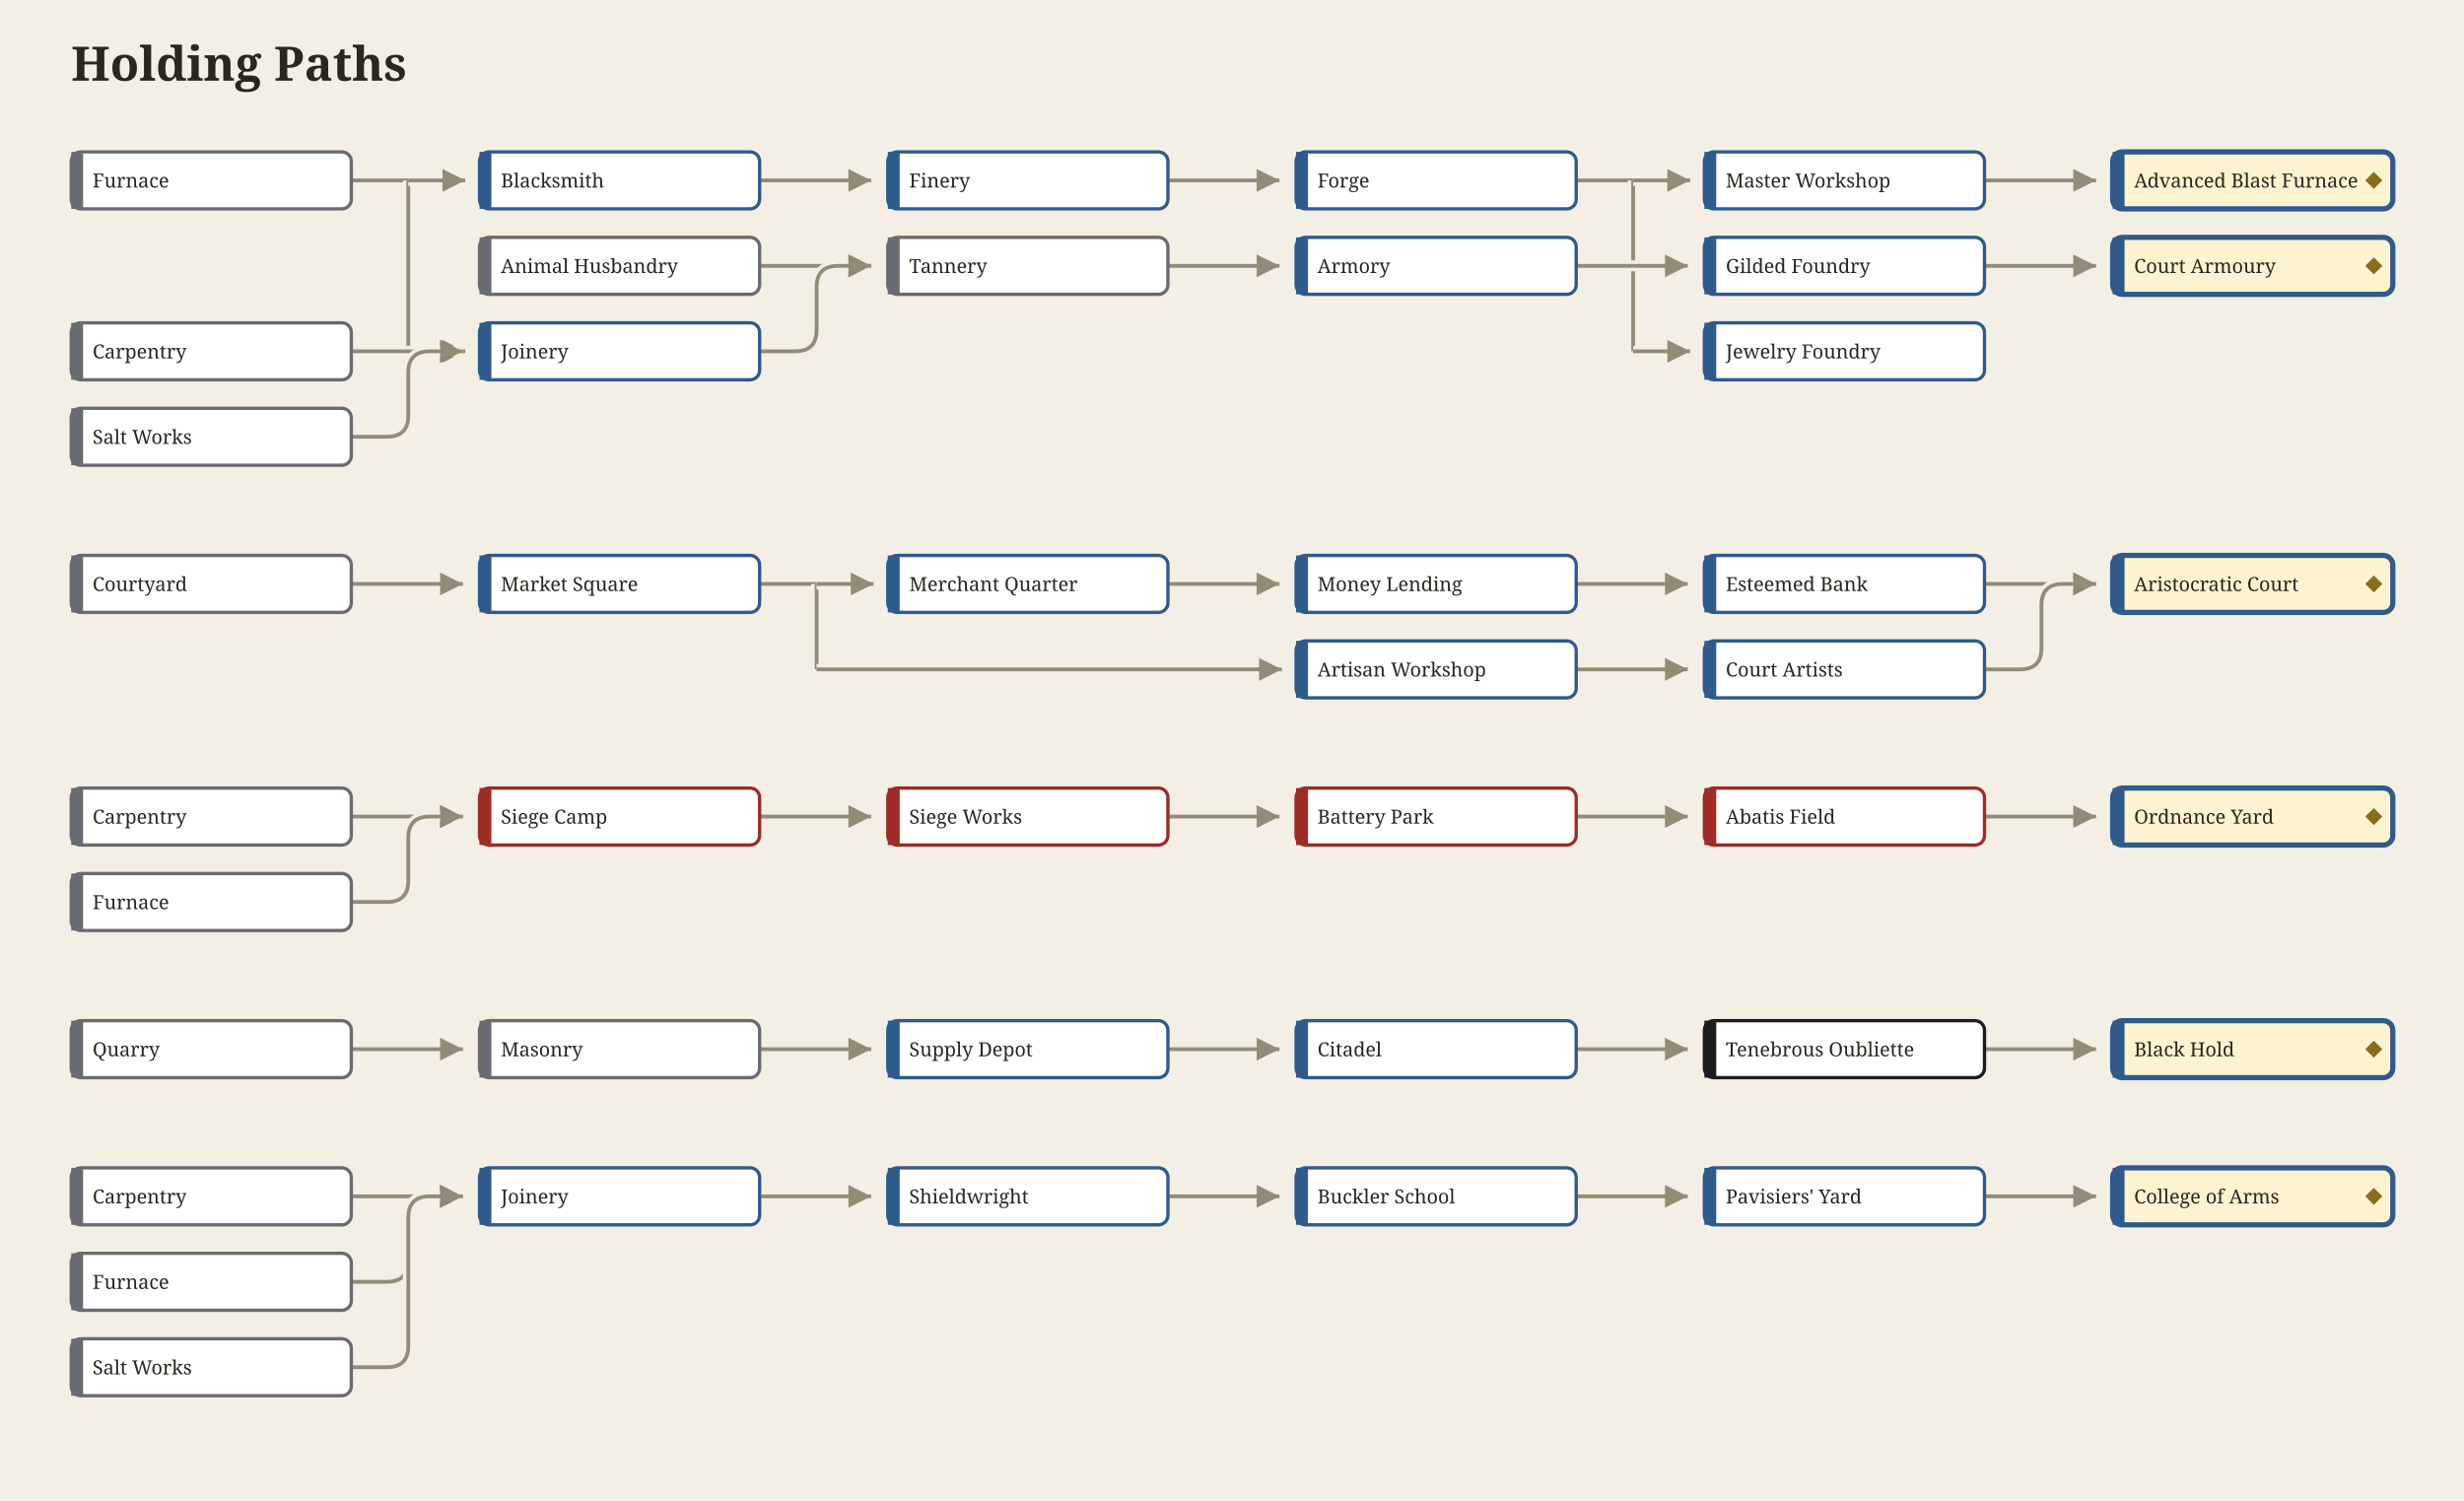
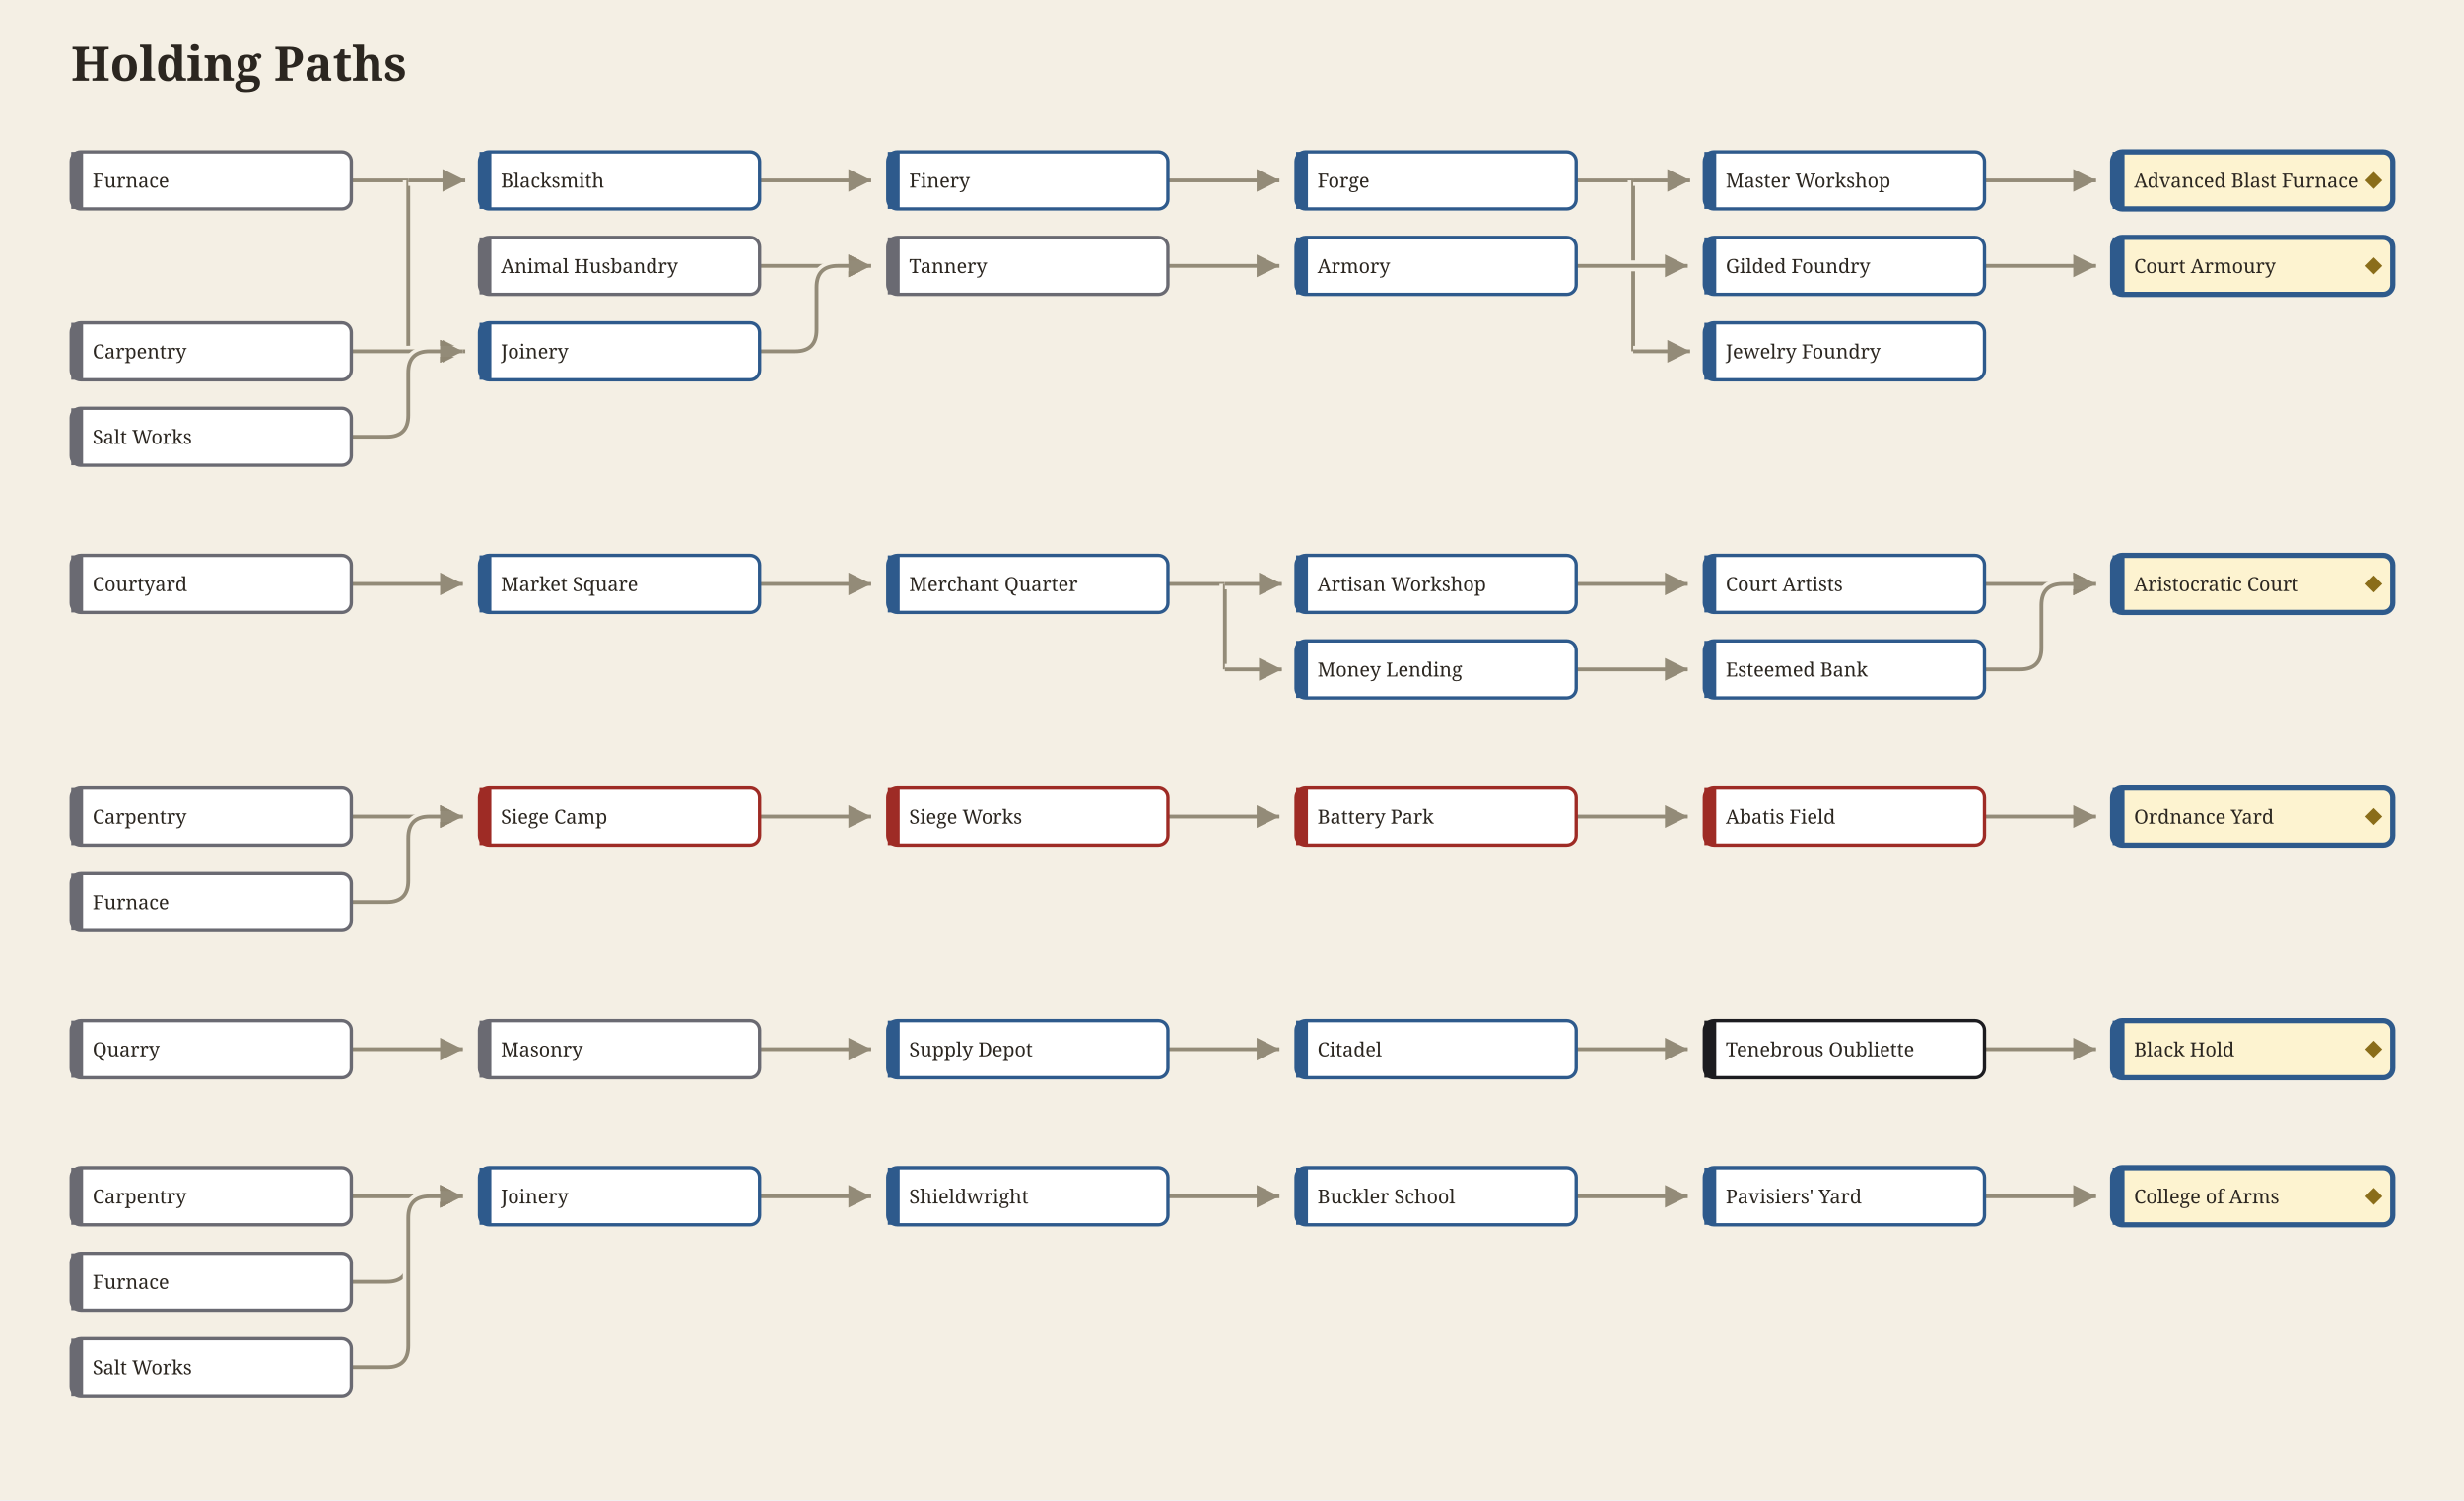
<svg xmlns="http://www.w3.org/2000/svg" width="1038" height="632" viewBox="0 0 1038 632" font-family="Georgia, serif">
  <rect width="1038" height="632" fill="#f4efe4" />
  <defs>
    <marker id="arw-2E5A8C" markerWidth="7" markerHeight="7" refX="6" refY="3" orient="auto">
      <path d="M0,0 L6,3 L0,6 Z" fill="#2E5A8C" />
    </marker>
    <marker id="arw-9E2B25" markerWidth="7" markerHeight="7" refX="6" refY="3" orient="auto">
      <path d="M0,0 L6,3 L0,6 Z" fill="#9E2B25" />
    </marker>
    <marker id="arw-1c9c8c" markerWidth="7" markerHeight="7" refX="6" refY="3" orient="auto">
      <path d="M0,0 L6,3 L0,6 Z" fill="#1c9c8c" />
    </marker>
    <marker id="arw-C6A024" markerWidth="7" markerHeight="7" refX="6" refY="3" orient="auto">
      <path d="M0,0 L6,3 L0,6 Z" fill="#C6A024" />
    </marker>
    <marker id="arw-6A3D8F" markerWidth="7" markerHeight="7" refX="6" refY="3" orient="auto">
      <path d="M0,0 L6,3 L0,6 Z" fill="#6A3D8F" />
    </marker>
    <marker id="arw-CC6A1A" markerWidth="7" markerHeight="7" refX="6" refY="3" orient="auto">
      <path d="M0,0 L6,3 L0,6 Z" fill="#CC6A1A" />
    </marker>
    <marker id="arw-3a7d3a" markerWidth="7" markerHeight="7" refX="6" refY="3" orient="auto">
      <path d="M0,0 L6,3 L0,6 Z" fill="#3a7d3a" />
    </marker>
    <marker id="arw-b5347a" markerWidth="7" markerHeight="7" refX="6" refY="3" orient="auto">
      <path d="M0,0 L6,3 L0,6 Z" fill="#b5347a" />
    </marker>
    <marker id="arw-2b6f9e" markerWidth="7" markerHeight="7" refX="6" refY="3" orient="auto">
      <path d="M0,0 L6,3 L0,6 Z" fill="#2b6f9e" />
    </marker>
    <marker id="arw-8a6d1a" markerWidth="7" markerHeight="7" refX="6" refY="3" orient="auto">
      <path d="M0,0 L6,3 L0,6 Z" fill="#8a6d1a" />
    </marker>
    <marker id="arw-5f5647" markerWidth="7" markerHeight="7" refX="6" refY="3" orient="auto">
      <path d="M0,0 L6,3 L0,6 Z" fill="#5f5647" />
    </marker>
    <marker id="arw-7a2ea0" markerWidth="7" markerHeight="7" refX="6" refY="3" orient="auto">
      <path d="M0,0 L6,3 L0,6 Z" fill="#7a2ea0" />
    </marker>
    <marker id="arw-0f8a7e" markerWidth="7" markerHeight="7" refX="6" refY="3" orient="auto">
      <path d="M0,0 L6,3 L0,6 Z" fill="#0f8a7e" />
    </marker>
    <marker id="arw-a83232" markerWidth="7" markerHeight="7" refX="6" refY="3" orient="auto">
      <path d="M0,0 L6,3 L0,6 Z" fill="#a83232" />
    </marker>
    <marker id="arw-8f8672" markerWidth="7" markerHeight="7" refX="6" refY="3" orient="auto">
      <path d="M0,0 L6,3 L0,6 Z" fill="#8f8672" />
    </marker>
  </defs>
  <text x="30" y="34" font-size="20" font-weight="bold" fill="#2b2620">Holding Paths</text>
  <path d="M148,76 L172,76" fill="none" stroke="#f4efe4" stroke-width="4.6" opacity="1" />
  <path d="M148,76 L172,76" fill="none" stroke="#8f8672" stroke-width="1.6" opacity="0.95" />
  <path d="M172,76 L172,148" fill="none" stroke="#f4efe4" stroke-width="4.6" opacity="1" />
  <path d="M172,76 L172,148" fill="none" stroke="#8f8672" stroke-width="1.6" opacity="0.95" />
  <path d="M172,148 L196,148" fill="none" stroke="#f4efe4" stroke-width="4.6" opacity="1" />
  <path d="M172,148 L196,148" fill="none" stroke="#8f8672" stroke-width="1.6" opacity="0.95" marker-end="url(#arw-8f8672)" />
  <path d="M172,76 L196,76" fill="none" stroke="#f4efe4" stroke-width="4.6" opacity="1" />
  <path d="M172,76 L196,76" fill="none" stroke="#8f8672" stroke-width="1.6" opacity="0.95" marker-end="url(#arw-8f8672)" />
  <path d="M148,148 L195,148" fill="none" stroke="#f4efe4" stroke-width="4.6" opacity="1" />
  <path d="M148,148 L195,148" fill="none" stroke="#8f8672" stroke-width="1.6" opacity="0.95" marker-end="url(#arw-8f8672)" />
  <path d="M148,184 L163,184 Q172,184 172,175 L172,157 Q172,148 181,148 L195,148" fill="none" stroke="#f4efe4" stroke-width="4.6" opacity="1" />
  <path d="M148,184 L163,184 Q172,184 172,175 L172,157 Q172,148 181,148 L195,148" fill="none" stroke="#8f8672" stroke-width="1.6" opacity="0.95" marker-end="url(#arw-8f8672)" />
  <path d="M320,76 L367,76" fill="none" stroke="#f4efe4" stroke-width="4.6" opacity="1" />
  <path d="M320,76 L367,76" fill="none" stroke="#8f8672" stroke-width="1.6" opacity="0.95" marker-end="url(#arw-8f8672)" />
  <path d="M320,112 L367,112" fill="none" stroke="#f4efe4" stroke-width="4.6" opacity="1" />
  <path d="M320,112 L367,112" fill="none" stroke="#8f8672" stroke-width="1.6" opacity="0.95" marker-end="url(#arw-8f8672)" />
  <path d="M320,148 L335,148 Q344,148 344,139 L344,121 Q344,112 353,112 L367,112" fill="none" stroke="#f4efe4" stroke-width="4.6" opacity="1" />
  <path d="M320,148 L335,148 Q344,148 344,139 L344,121 Q344,112 353,112 L367,112" fill="none" stroke="#8f8672" stroke-width="1.6" opacity="0.95" marker-end="url(#arw-8f8672)" />
  <path d="M492,76 L539,76" fill="none" stroke="#f4efe4" stroke-width="4.6" opacity="1" />
  <path d="M492,76 L539,76" fill="none" stroke="#8f8672" stroke-width="1.6" opacity="0.95" marker-end="url(#arw-8f8672)" />
  <path d="M492,112 L539,112" fill="none" stroke="#f4efe4" stroke-width="4.6" opacity="1" />
  <path d="M492,112 L539,112" fill="none" stroke="#8f8672" stroke-width="1.6" opacity="0.95" marker-end="url(#arw-8f8672)" />
  <path d="M664,76 L688,76" fill="none" stroke="#f4efe4" stroke-width="4.6" opacity="1" />
  <path d="M664,76 L688,76" fill="none" stroke="#8f8672" stroke-width="1.6" opacity="0.95" />
  <path d="M688,76 L688,148" fill="none" stroke="#f4efe4" stroke-width="4.6" opacity="1" />
  <path d="M688,76 L688,148" fill="none" stroke="#8f8672" stroke-width="1.6" opacity="0.95" />
  <path d="M688,148 L712,148" fill="none" stroke="#f4efe4" stroke-width="4.6" opacity="1" />
  <path d="M688,148 L712,148" fill="none" stroke="#8f8672" stroke-width="1.6" opacity="0.95" marker-end="url(#arw-8f8672)" />
  <path d="M688,76 L712,76" fill="none" stroke="#f4efe4" stroke-width="4.6" opacity="1" />
  <path d="M688,76 L712,76" fill="none" stroke="#8f8672" stroke-width="1.6" opacity="0.95" marker-end="url(#arw-8f8672)" />
  <path d="M664,112 L711,112" fill="none" stroke="#f4efe4" stroke-width="4.6" opacity="1" />
  <path d="M664,112 L711,112" fill="none" stroke="#8f8672" stroke-width="1.6" opacity="0.95" marker-end="url(#arw-8f8672)" />
  <path d="M836,76 L883,76" fill="none" stroke="#f4efe4" stroke-width="4.6" opacity="1" />
  <path d="M836,76 L883,76" fill="none" stroke="#8f8672" stroke-width="1.6" opacity="0.95" marker-end="url(#arw-8f8672)" />
  <path d="M836,112 L883,112" fill="none" stroke="#f4efe4" stroke-width="4.6" opacity="1" />
  <path d="M836,112 L883,112" fill="none" stroke="#8f8672" stroke-width="1.6" opacity="0.95" marker-end="url(#arw-8f8672)" />
  <rect x="30" y="64" width="118" height="24" rx="4" fill="#ffffff" stroke="#6a6a72" stroke-width="1.4" />
  <rect x="30" y="64" width="5" height="24" fill="#6a6a72" />
  <text x="39" y="79" font-size="8.2" fill="#2b2620">Furnace</text>
  <rect x="30" y="136" width="118" height="24" rx="4" fill="#ffffff" stroke="#6a6a72" stroke-width="1.4" />
  <rect x="30" y="136" width="5" height="24" fill="#6a6a72" />
  <text x="39" y="151" font-size="8.2" fill="#2b2620">Carpentry</text>
  <rect x="30" y="172" width="118" height="24" rx="4" fill="#ffffff" stroke="#6a6a72" stroke-width="1.4" />
  <rect x="30" y="172" width="5" height="24" fill="#6a6a72" />
  <text x="39" y="187" font-size="8.2" fill="#2b2620">Salt Works</text>
  <rect x="202" y="64" width="118" height="24" rx="4" fill="#ffffff" stroke="#2E5A8C" stroke-width="1.4" />
  <rect x="202" y="64" width="5" height="24" fill="#2E5A8C" />
  <text x="211" y="79" font-size="8.2" fill="#2b2620">Blacksmith</text>
  <rect x="202" y="100" width="118" height="24" rx="4" fill="#ffffff" stroke="#6a6a72" stroke-width="1.4" />
  <rect x="202" y="100" width="5" height="24" fill="#6a6a72" />
  <text x="211" y="115" font-size="8.2" fill="#2b2620">Animal Husbandry</text>
  <rect x="202" y="136" width="118" height="24" rx="4" fill="#ffffff" stroke="#2E5A8C" stroke-width="1.4" />
  <rect x="202" y="136" width="5" height="24" fill="#2E5A8C" />
  <text x="211" y="151" font-size="8.2" fill="#2b2620">Joinery</text>
  <rect x="374" y="64" width="118" height="24" rx="4" fill="#ffffff" stroke="#2E5A8C" stroke-width="1.4" />
  <rect x="374" y="64" width="5" height="24" fill="#2E5A8C" />
  <text x="383" y="79" font-size="8.2" fill="#2b2620">Finery</text>
  <rect x="374" y="100" width="118" height="24" rx="4" fill="#ffffff" stroke="#6a6a72" stroke-width="1.4" />
  <rect x="374" y="100" width="5" height="24" fill="#6a6a72" />
  <text x="383" y="115" font-size="8.2" fill="#2b2620">Tannery</text>
  <rect x="546" y="64" width="118" height="24" rx="4" fill="#ffffff" stroke="#2E5A8C" stroke-width="1.4" />
  <rect x="546" y="64" width="5" height="24" fill="#2E5A8C" />
  <text x="555" y="79" font-size="8.2" fill="#2b2620">Forge</text>
  <rect x="546" y="100" width="118" height="24" rx="4" fill="#ffffff" stroke="#2E5A8C" stroke-width="1.4" />
  <rect x="546" y="100" width="5" height="24" fill="#2E5A8C" />
  <text x="555" y="115" font-size="8.2" fill="#2b2620">Armory</text>
  <rect x="718" y="64" width="118" height="24" rx="4" fill="#ffffff" stroke="#2E5A8C" stroke-width="1.4" />
  <rect x="718" y="64" width="5" height="24" fill="#2E5A8C" />
  <text x="727" y="79" font-size="8.2" fill="#2b2620">Master Workshop</text>
  <rect x="718" y="100" width="118" height="24" rx="4" fill="#ffffff" stroke="#2E5A8C" stroke-width="1.4" />
  <rect x="718" y="100" width="5" height="24" fill="#2E5A8C" />
  <text x="727" y="115" font-size="8.2" fill="#2b2620">Gilded Foundry</text>
  <rect x="718" y="136" width="118" height="24" rx="4" fill="#ffffff" stroke="#2E5A8C" stroke-width="1.4" />
  <rect x="718" y="136" width="5" height="24" fill="#2E5A8C" />
  <text x="727" y="151" font-size="8.2" fill="#2b2620">Jewelry Foundry</text>
  <rect x="890" y="64" width="118" height="24" rx="4" fill="#fdf3d0" stroke="#2E5A8C" stroke-width="2.2" />
  <rect x="890" y="64" width="5" height="24" fill="#2E5A8C" />
  <text x="899" y="79" font-size="8.2" fill="#2b2620">Advanced Blast Furnace</text>
  <polygon points="1000.0,72.4 1003.6,76.0 1000.0,79.6 996.4,76.0" fill="#8a6d1a" />
  <rect x="890" y="100" width="118" height="24" rx="4" fill="#fdf3d0" stroke="#2E5A8C" stroke-width="2.2" />
  <rect x="890" y="100" width="5" height="24" fill="#2E5A8C" />
  <text x="899" y="115" font-size="8.2" fill="#2b2620">Court Armoury</text>
  <polygon points="1000.0,108.4 1003.6,112.0 1000.0,115.6 996.4,112.0" fill="#8a6d1a" />
  <path d="M148,246 L195,246" fill="none" stroke="#f4efe4" stroke-width="4.6" opacity="1" />
  <path d="M148,246 L195,246" fill="none" stroke="#8f8672" stroke-width="1.6" opacity="0.95" marker-end="url(#arw-8f8672)" />
-   <path d="M320,246 L344,246" fill="none" stroke="#f4efe4" stroke-width="4.6" opacity="1" />
-   <path d="M320,246 L344,246" fill="none" stroke="#8f8672" stroke-width="1.6" opacity="0.95" />
-   <path d="M344,246 L344,282" fill="none" stroke="#f4efe4" stroke-width="4.6" opacity="1" />
-   <path d="M344,246 L344,282" fill="none" stroke="#8f8672" stroke-width="1.6" opacity="0.95" />
-   <path d="M344,246 L368,246" fill="none" stroke="#f4efe4" stroke-width="4.6" opacity="1" />
-   <path d="M344,246 L368,246" fill="none" stroke="#8f8672" stroke-width="1.6" opacity="0.95" marker-end="url(#arw-8f8672)" />
-   <path d="M344,282 L540,282" fill="none" stroke="#f4efe4" stroke-width="4.6" opacity="1" />
-   <path d="M344,282 L540,282" fill="none" stroke="#8f8672" stroke-width="1.6" opacity="0.95" marker-end="url(#arw-8f8672)" />
-   <path d="M492,246 L539,246" fill="none" stroke="#f4efe4" stroke-width="4.6" opacity="1" />
-   <path d="M492,246 L539,246" fill="none" stroke="#8f8672" stroke-width="1.6" opacity="0.95" marker-end="url(#arw-8f8672)" />
+   <path d="M320,246 L367,246" fill="none" stroke="#f4efe4" stroke-width="4.6" opacity="1" />
+   <path d="M320,246 L367,246" fill="none" stroke="#8f8672" stroke-width="1.6" opacity="0.95" marker-end="url(#arw-8f8672)" />
+   <path d="M492,246 L516,246" fill="none" stroke="#f4efe4" stroke-width="4.6" opacity="1" />
+   <path d="M492,246 L516,246" fill="none" stroke="#8f8672" stroke-width="1.6" opacity="0.95" />
+   <path d="M516,246 L516,282" fill="none" stroke="#f4efe4" stroke-width="4.6" opacity="1" />
+   <path d="M516,246 L516,282" fill="none" stroke="#8f8672" stroke-width="1.6" opacity="0.95" />
+   <path d="M516,282 L540,282" fill="none" stroke="#f4efe4" stroke-width="4.6" opacity="1" />
+   <path d="M516,282 L540,282" fill="none" stroke="#8f8672" stroke-width="1.6" opacity="0.95" marker-end="url(#arw-8f8672)" />
+   <path d="M516,246 L540,246" fill="none" stroke="#f4efe4" stroke-width="4.6" opacity="1" />
+   <path d="M516,246 L540,246" fill="none" stroke="#8f8672" stroke-width="1.6" opacity="0.95" marker-end="url(#arw-8f8672)" />
  <path d="M664,246 L711,246" fill="none" stroke="#f4efe4" stroke-width="4.6" opacity="1" />
  <path d="M664,246 L711,246" fill="none" stroke="#8f8672" stroke-width="1.6" opacity="0.95" marker-end="url(#arw-8f8672)" />
  <path d="M664,282 L711,282" fill="none" stroke="#f4efe4" stroke-width="4.6" opacity="1" />
  <path d="M664,282 L711,282" fill="none" stroke="#8f8672" stroke-width="1.6" opacity="0.95" marker-end="url(#arw-8f8672)" />
  <path d="M836,246 L883,246" fill="none" stroke="#f4efe4" stroke-width="4.6" opacity="1" />
  <path d="M836,246 L883,246" fill="none" stroke="#8f8672" stroke-width="1.6" opacity="0.95" marker-end="url(#arw-8f8672)" />
  <path d="M836,282 L851,282 Q860,282 860,273 L860,255 Q860,246 869,246 L883,246" fill="none" stroke="#f4efe4" stroke-width="4.6" opacity="1" />
  <path d="M836,282 L851,282 Q860,282 860,273 L860,255 Q860,246 869,246 L883,246" fill="none" stroke="#8f8672" stroke-width="1.6" opacity="0.95" marker-end="url(#arw-8f8672)" />
  <rect x="30" y="234" width="118" height="24" rx="4" fill="#ffffff" stroke="#6a6a72" stroke-width="1.4" />
  <rect x="30" y="234" width="5" height="24" fill="#6a6a72" />
  <text x="39" y="249" font-size="8.2" fill="#2b2620">Courtyard</text>
  <rect x="202" y="234" width="118" height="24" rx="4" fill="#ffffff" stroke="#2E5A8C" stroke-width="1.4" />
  <rect x="202" y="234" width="5" height="24" fill="#2E5A8C" />
  <text x="211" y="249" font-size="8.2" fill="#2b2620">Market Square</text>
  <rect x="374" y="234" width="118" height="24" rx="4" fill="#ffffff" stroke="#2E5A8C" stroke-width="1.4" />
  <rect x="374" y="234" width="5" height="24" fill="#2E5A8C" />
  <text x="383" y="249" font-size="8.2" fill="#2b2620">Merchant Quarter</text>
  <rect x="546" y="234" width="118" height="24" rx="4" fill="#ffffff" stroke="#2E5A8C" stroke-width="1.4" />
  <rect x="546" y="234" width="5" height="24" fill="#2E5A8C" />
-   <text x="555" y="249" font-size="8.2" fill="#2b2620">Money Lending</text>
+   <text x="555" y="249" font-size="8.2" fill="#2b2620">Artisan Workshop</text>
  <rect x="546" y="270" width="118" height="24" rx="4" fill="#ffffff" stroke="#2E5A8C" stroke-width="1.4" />
  <rect x="546" y="270" width="5" height="24" fill="#2E5A8C" />
-   <text x="555" y="285" font-size="8.2" fill="#2b2620">Artisan Workshop</text>
+   <text x="555" y="285" font-size="8.2" fill="#2b2620">Money Lending</text>
  <rect x="718" y="234" width="118" height="24" rx="4" fill="#ffffff" stroke="#2E5A8C" stroke-width="1.4" />
  <rect x="718" y="234" width="5" height="24" fill="#2E5A8C" />
-   <text x="727" y="249" font-size="8.2" fill="#2b2620">Esteemed Bank</text>
+   <text x="727" y="249" font-size="8.2" fill="#2b2620">Court Artists</text>
  <rect x="718" y="270" width="118" height="24" rx="4" fill="#ffffff" stroke="#2E5A8C" stroke-width="1.4" />
  <rect x="718" y="270" width="5" height="24" fill="#2E5A8C" />
-   <text x="727" y="285" font-size="8.2" fill="#2b2620">Court Artists</text>
+   <text x="727" y="285" font-size="8.2" fill="#2b2620">Esteemed Bank</text>
  <rect x="890" y="234" width="118" height="24" rx="4" fill="#fdf3d0" stroke="#2E5A8C" stroke-width="2.2" />
  <rect x="890" y="234" width="5" height="24" fill="#2E5A8C" />
  <text x="899" y="249" font-size="8.2" fill="#2b2620">Aristocratic Court</text>
  <polygon points="1000.0,242.4 1003.6,246.0 1000.0,249.6 996.4,246.0" fill="#8a6d1a" />
  <path d="M148,344 L195,344" fill="none" stroke="#f4efe4" stroke-width="4.6" opacity="1" />
  <path d="M148,344 L195,344" fill="none" stroke="#8f8672" stroke-width="1.6" opacity="0.95" marker-end="url(#arw-8f8672)" />
  <path d="M148,380 L163,380 Q172,380 172,371 L172,353 Q172,344 181,344 L195,344" fill="none" stroke="#f4efe4" stroke-width="4.6" opacity="1" />
  <path d="M148,380 L163,380 Q172,380 172,371 L172,353 Q172,344 181,344 L195,344" fill="none" stroke="#8f8672" stroke-width="1.6" opacity="0.95" marker-end="url(#arw-8f8672)" />
  <path d="M320,344 L367,344" fill="none" stroke="#f4efe4" stroke-width="4.6" opacity="1" />
  <path d="M320,344 L367,344" fill="none" stroke="#8f8672" stroke-width="1.6" opacity="0.95" marker-end="url(#arw-8f8672)" />
  <path d="M492,344 L539,344" fill="none" stroke="#f4efe4" stroke-width="4.6" opacity="1" />
  <path d="M492,344 L539,344" fill="none" stroke="#8f8672" stroke-width="1.6" opacity="0.95" marker-end="url(#arw-8f8672)" />
  <path d="M664,344 L711,344" fill="none" stroke="#f4efe4" stroke-width="4.6" opacity="1" />
  <path d="M664,344 L711,344" fill="none" stroke="#8f8672" stroke-width="1.6" opacity="0.95" marker-end="url(#arw-8f8672)" />
  <path d="M836,344 L883,344" fill="none" stroke="#f4efe4" stroke-width="4.6" opacity="1" />
  <path d="M836,344 L883,344" fill="none" stroke="#8f8672" stroke-width="1.6" opacity="0.95" marker-end="url(#arw-8f8672)" />
  <rect x="30" y="332" width="118" height="24" rx="4" fill="#ffffff" stroke="#6a6a72" stroke-width="1.4" />
  <rect x="30" y="332" width="5" height="24" fill="#6a6a72" />
  <text x="39" y="347" font-size="8.2" fill="#2b2620">Carpentry</text>
  <rect x="30" y="368" width="118" height="24" rx="4" fill="#ffffff" stroke="#6a6a72" stroke-width="1.4" />
  <rect x="30" y="368" width="5" height="24" fill="#6a6a72" />
  <text x="39" y="383" font-size="8.2" fill="#2b2620">Furnace</text>
  <rect x="202" y="332" width="118" height="24" rx="4" fill="#ffffff" stroke="#9E2B25" stroke-width="1.4" />
  <rect x="202" y="332" width="5" height="24" fill="#9E2B25" />
  <text x="211" y="347" font-size="8.2" fill="#2b2620">Siege Camp</text>
  <rect x="374" y="332" width="118" height="24" rx="4" fill="#ffffff" stroke="#9E2B25" stroke-width="1.4" />
  <rect x="374" y="332" width="5" height="24" fill="#9E2B25" />
  <text x="383" y="347" font-size="8.2" fill="#2b2620">Siege Works</text>
  <rect x="546" y="332" width="118" height="24" rx="4" fill="#ffffff" stroke="#9E2B25" stroke-width="1.4" />
  <rect x="546" y="332" width="5" height="24" fill="#9E2B25" />
  <text x="555" y="347" font-size="8.2" fill="#2b2620">Battery Park</text>
  <rect x="718" y="332" width="118" height="24" rx="4" fill="#ffffff" stroke="#9E2B25" stroke-width="1.4" />
  <rect x="718" y="332" width="5" height="24" fill="#9E2B25" />
  <text x="727" y="347" font-size="8.2" fill="#2b2620">Abatis Field</text>
  <rect x="890" y="332" width="118" height="24" rx="4" fill="#fdf3d0" stroke="#2E5A8C" stroke-width="2.2" />
  <rect x="890" y="332" width="5" height="24" fill="#2E5A8C" />
  <text x="899" y="347" font-size="8.2" fill="#2b2620">Ordnance Yard</text>
  <polygon points="1000.0,340.4 1003.6,344.0 1000.0,347.6 996.4,344.0" fill="#8a6d1a" />
  <path d="M148,442 L195,442" fill="none" stroke="#f4efe4" stroke-width="4.6" opacity="1" />
  <path d="M148,442 L195,442" fill="none" stroke="#8f8672" stroke-width="1.6" opacity="0.95" marker-end="url(#arw-8f8672)" />
  <path d="M320,442 L367,442" fill="none" stroke="#f4efe4" stroke-width="4.6" opacity="1" />
  <path d="M320,442 L367,442" fill="none" stroke="#8f8672" stroke-width="1.6" opacity="0.95" marker-end="url(#arw-8f8672)" />
  <path d="M492,442 L539,442" fill="none" stroke="#f4efe4" stroke-width="4.6" opacity="1" />
  <path d="M492,442 L539,442" fill="none" stroke="#8f8672" stroke-width="1.6" opacity="0.95" marker-end="url(#arw-8f8672)" />
  <path d="M664,442 L711,442" fill="none" stroke="#f4efe4" stroke-width="4.6" opacity="1" />
  <path d="M664,442 L711,442" fill="none" stroke="#8f8672" stroke-width="1.6" opacity="0.95" marker-end="url(#arw-8f8672)" />
  <path d="M836,442 L883,442" fill="none" stroke="#f4efe4" stroke-width="4.6" opacity="1" />
  <path d="M836,442 L883,442" fill="none" stroke="#8f8672" stroke-width="1.6" opacity="0.95" marker-end="url(#arw-8f8672)" />
  <rect x="30" y="430" width="118" height="24" rx="4" fill="#ffffff" stroke="#6a6a72" stroke-width="1.4" />
  <rect x="30" y="430" width="5" height="24" fill="#6a6a72" />
  <text x="39" y="445" font-size="8.2" fill="#2b2620">Quarry</text>
  <rect x="202" y="430" width="118" height="24" rx="4" fill="#ffffff" stroke="#6a6a72" stroke-width="1.4" />
  <rect x="202" y="430" width="5" height="24" fill="#6a6a72" />
  <text x="211" y="445" font-size="8.2" fill="#2b2620">Masonry</text>
  <rect x="374" y="430" width="118" height="24" rx="4" fill="#ffffff" stroke="#2E5A8C" stroke-width="1.4" />
  <rect x="374" y="430" width="5" height="24" fill="#2E5A8C" />
  <text x="383" y="445" font-size="8.2" fill="#2b2620">Supply Depot</text>
  <rect x="546" y="430" width="118" height="24" rx="4" fill="#ffffff" stroke="#2E5A8C" stroke-width="1.4" />
  <rect x="546" y="430" width="5" height="24" fill="#2E5A8C" />
  <text x="555" y="445" font-size="8.2" fill="#2b2620">Citadel</text>
  <rect x="718" y="430" width="118" height="24" rx="4" fill="#ffffff" stroke="#1c1c20" stroke-width="1.4" />
  <rect x="718" y="430" width="5" height="24" fill="#1c1c20" />
  <text x="727" y="445" font-size="8.2" fill="#2b2620">Tenebrous Oubliette</text>
  <rect x="890" y="430" width="118" height="24" rx="4" fill="#fdf3d0" stroke="#2E5A8C" stroke-width="2.2" />
  <rect x="890" y="430" width="5" height="24" fill="#2E5A8C" />
  <text x="899" y="445" font-size="8.2" fill="#2b2620">Black Hold</text>
  <polygon points="1000.0,438.4 1003.6,442.0 1000.0,445.6 996.4,442.0" fill="#8a6d1a" />
  <path d="M148,504 L195,504" fill="none" stroke="#f4efe4" stroke-width="4.6" opacity="1" />
  <path d="M148,504 L195,504" fill="none" stroke="#8f8672" stroke-width="1.6" opacity="0.95" marker-end="url(#arw-8f8672)" />
  <path d="M148,540 L163,540 Q172,540 172,531 L172,513 Q172,504 181,504 L195,504" fill="none" stroke="#f4efe4" stroke-width="4.6" opacity="1" />
  <path d="M148,540 L163,540 Q172,540 172,531 L172,513 Q172,504 181,504 L195,504" fill="none" stroke="#8f8672" stroke-width="1.6" opacity="0.95" marker-end="url(#arw-8f8672)" />
  <path d="M148,576 L163,576 Q172,576 172,567 L172,513 Q172,504 181,504 L195,504" fill="none" stroke="#f4efe4" stroke-width="4.6" opacity="1" />
  <path d="M148,576 L163,576 Q172,576 172,567 L172,513 Q172,504 181,504 L195,504" fill="none" stroke="#8f8672" stroke-width="1.6" opacity="0.95" marker-end="url(#arw-8f8672)" />
  <path d="M320,504 L367,504" fill="none" stroke="#f4efe4" stroke-width="4.6" opacity="1" />
  <path d="M320,504 L367,504" fill="none" stroke="#8f8672" stroke-width="1.6" opacity="0.95" marker-end="url(#arw-8f8672)" />
  <path d="M492,504 L539,504" fill="none" stroke="#f4efe4" stroke-width="4.6" opacity="1" />
  <path d="M492,504 L539,504" fill="none" stroke="#8f8672" stroke-width="1.6" opacity="0.95" marker-end="url(#arw-8f8672)" />
  <path d="M664,504 L711,504" fill="none" stroke="#f4efe4" stroke-width="4.6" opacity="1" />
  <path d="M664,504 L711,504" fill="none" stroke="#8f8672" stroke-width="1.6" opacity="0.95" marker-end="url(#arw-8f8672)" />
  <path d="M836,504 L883,504" fill="none" stroke="#f4efe4" stroke-width="4.6" opacity="1" />
  <path d="M836,504 L883,504" fill="none" stroke="#8f8672" stroke-width="1.6" opacity="0.95" marker-end="url(#arw-8f8672)" />
  <rect x="30" y="492" width="118" height="24" rx="4" fill="#ffffff" stroke="#6a6a72" stroke-width="1.4" />
  <rect x="30" y="492" width="5" height="24" fill="#6a6a72" />
  <text x="39" y="507" font-size="8.2" fill="#2b2620">Carpentry</text>
  <rect x="30" y="528" width="118" height="24" rx="4" fill="#ffffff" stroke="#6a6a72" stroke-width="1.4" />
  <rect x="30" y="528" width="5" height="24" fill="#6a6a72" />
  <text x="39" y="543" font-size="8.2" fill="#2b2620">Furnace</text>
  <rect x="30" y="564" width="118" height="24" rx="4" fill="#ffffff" stroke="#6a6a72" stroke-width="1.4" />
  <rect x="30" y="564" width="5" height="24" fill="#6a6a72" />
  <text x="39" y="579" font-size="8.2" fill="#2b2620">Salt Works</text>
  <rect x="202" y="492" width="118" height="24" rx="4" fill="#ffffff" stroke="#2E5A8C" stroke-width="1.4" />
  <rect x="202" y="492" width="5" height="24" fill="#2E5A8C" />
  <text x="211" y="507" font-size="8.2" fill="#2b2620">Joinery</text>
  <rect x="374" y="492" width="118" height="24" rx="4" fill="#ffffff" stroke="#2E5A8C" stroke-width="1.4" />
  <rect x="374" y="492" width="5" height="24" fill="#2E5A8C" />
  <text x="383" y="507" font-size="8.2" fill="#2b2620">Shieldwright</text>
  <rect x="546" y="492" width="118" height="24" rx="4" fill="#ffffff" stroke="#2E5A8C" stroke-width="1.4" />
  <rect x="546" y="492" width="5" height="24" fill="#2E5A8C" />
  <text x="555" y="507" font-size="8.2" fill="#2b2620">Buckler School</text>
  <rect x="718" y="492" width="118" height="24" rx="4" fill="#ffffff" stroke="#2E5A8C" stroke-width="1.4" />
  <rect x="718" y="492" width="5" height="24" fill="#2E5A8C" />
  <text x="727" y="507" font-size="8.2" fill="#2b2620">Pavisiers' Yard</text>
  <rect x="890" y="492" width="118" height="24" rx="4" fill="#fdf3d0" stroke="#2E5A8C" stroke-width="2.2" />
  <rect x="890" y="492" width="5" height="24" fill="#2E5A8C" />
  <text x="899" y="507" font-size="8.2" fill="#2b2620">College of Arms</text>
  <polygon points="1000.0,500.4 1003.6,504.0 1000.0,507.6 996.4,504.0" fill="#8a6d1a" />
</svg>
